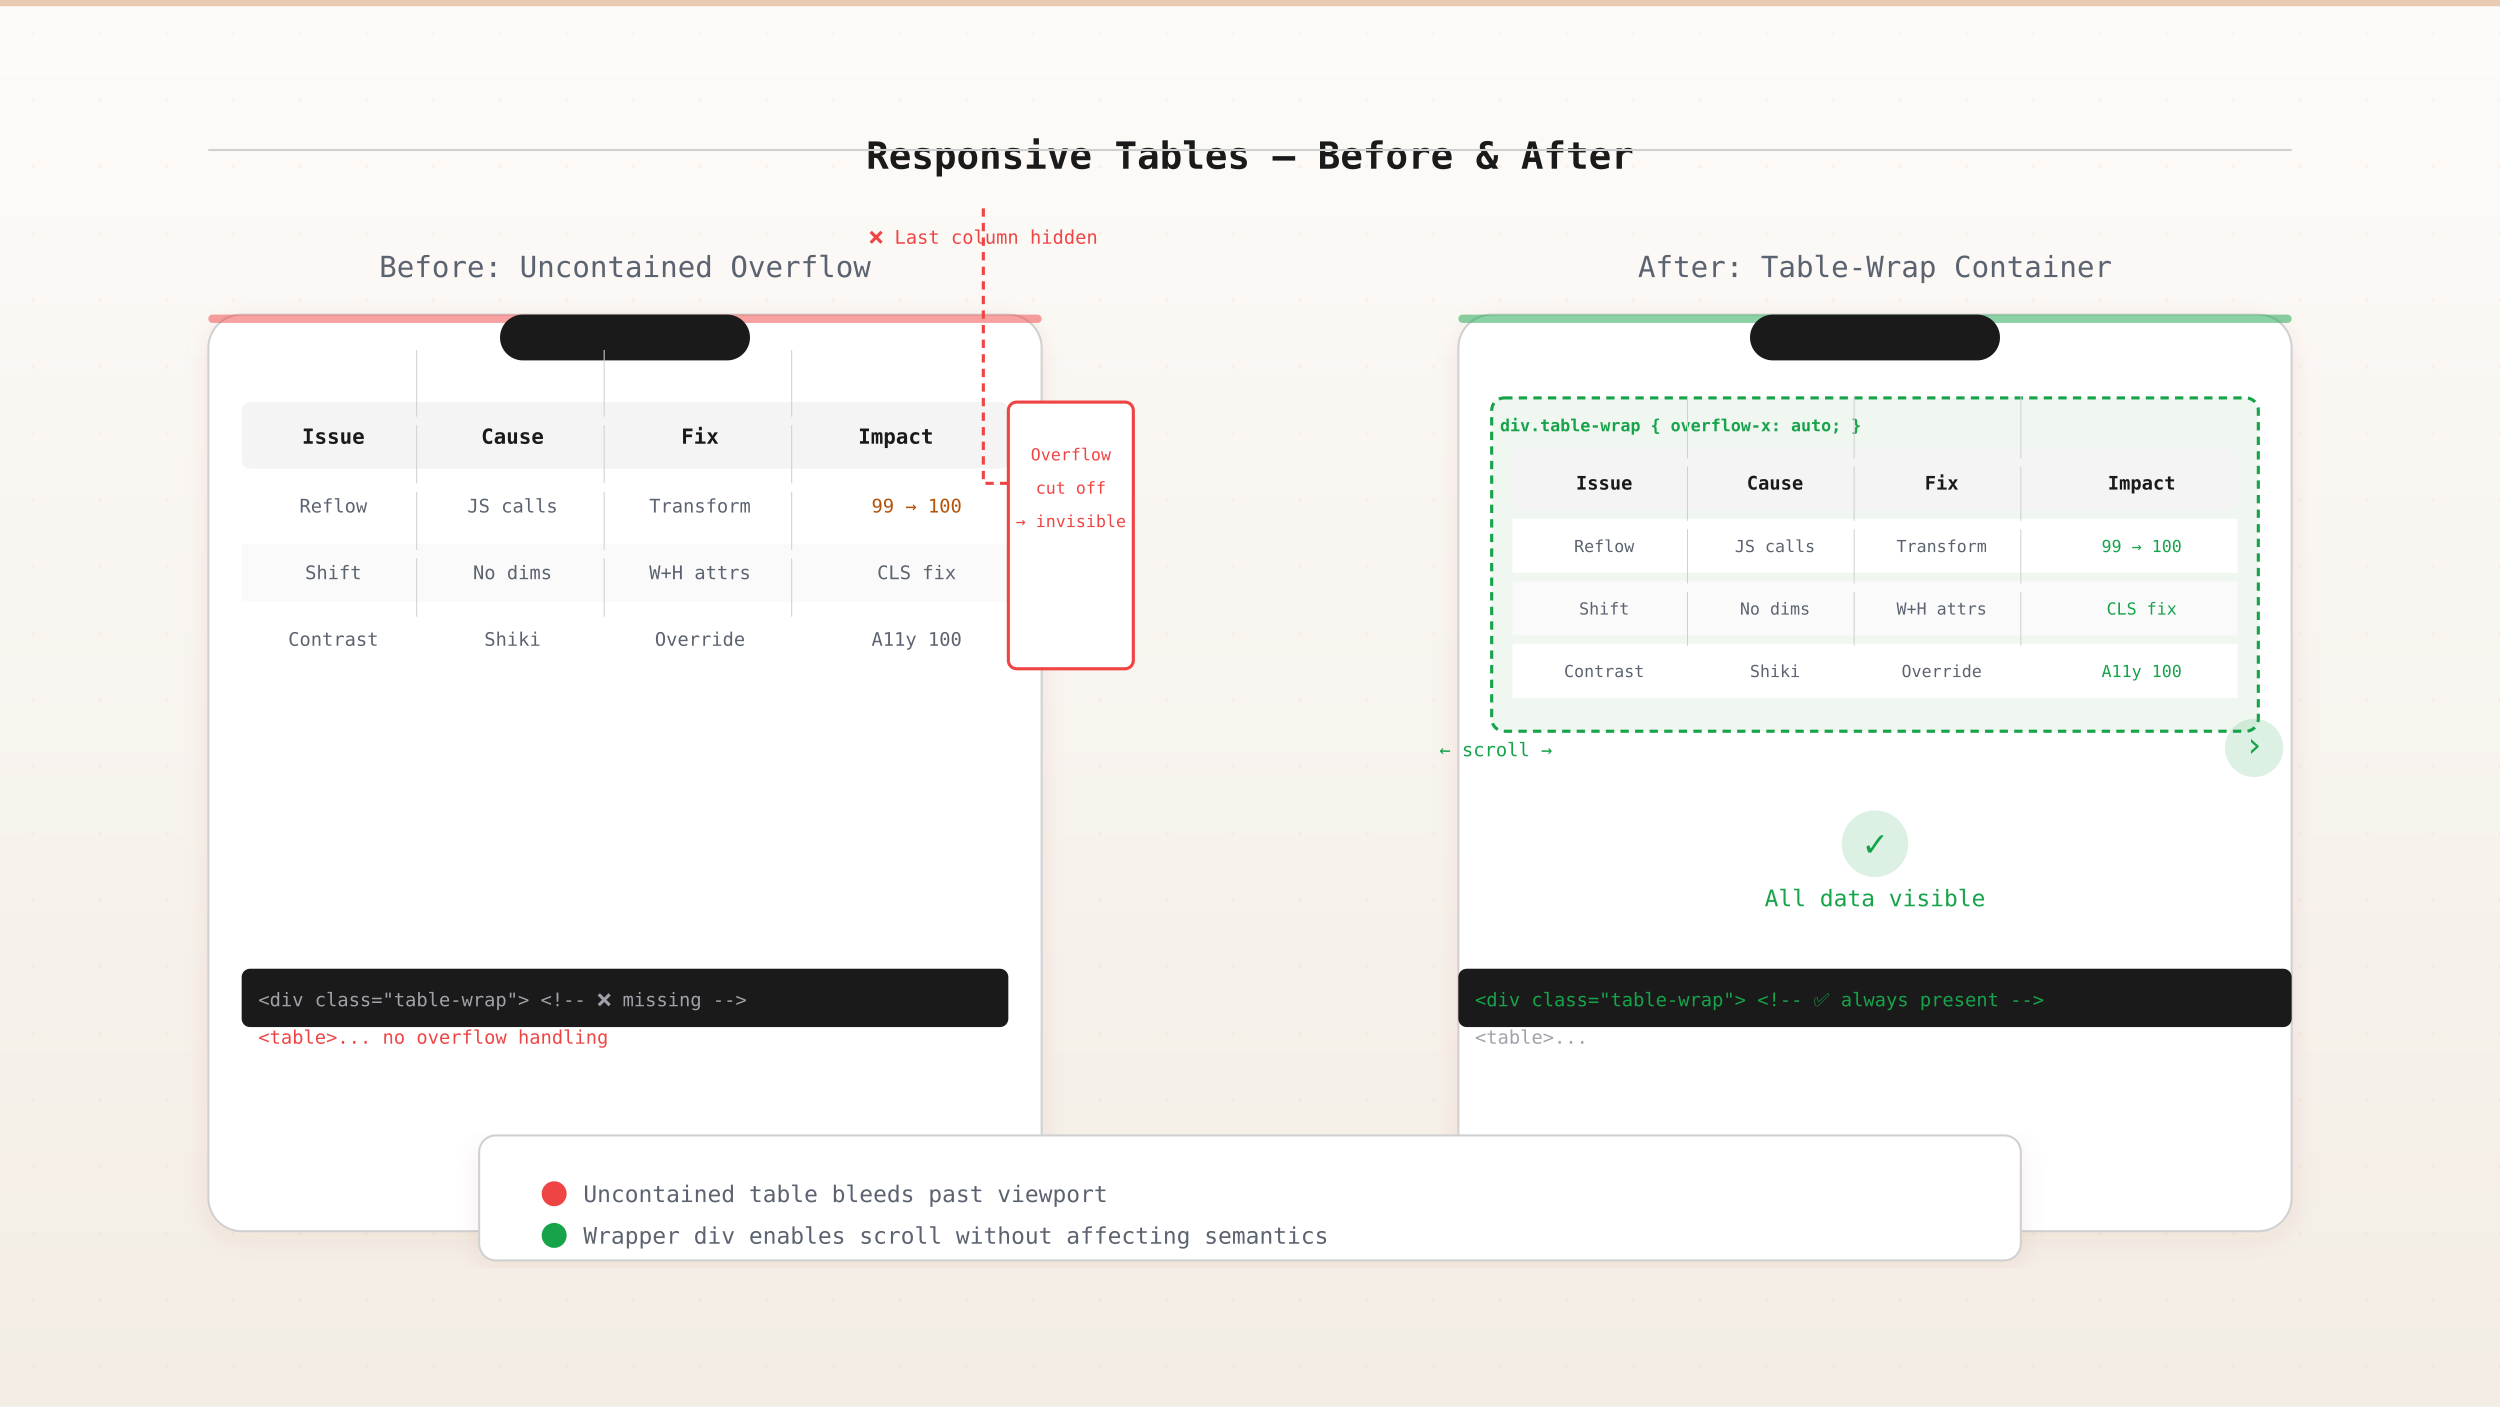
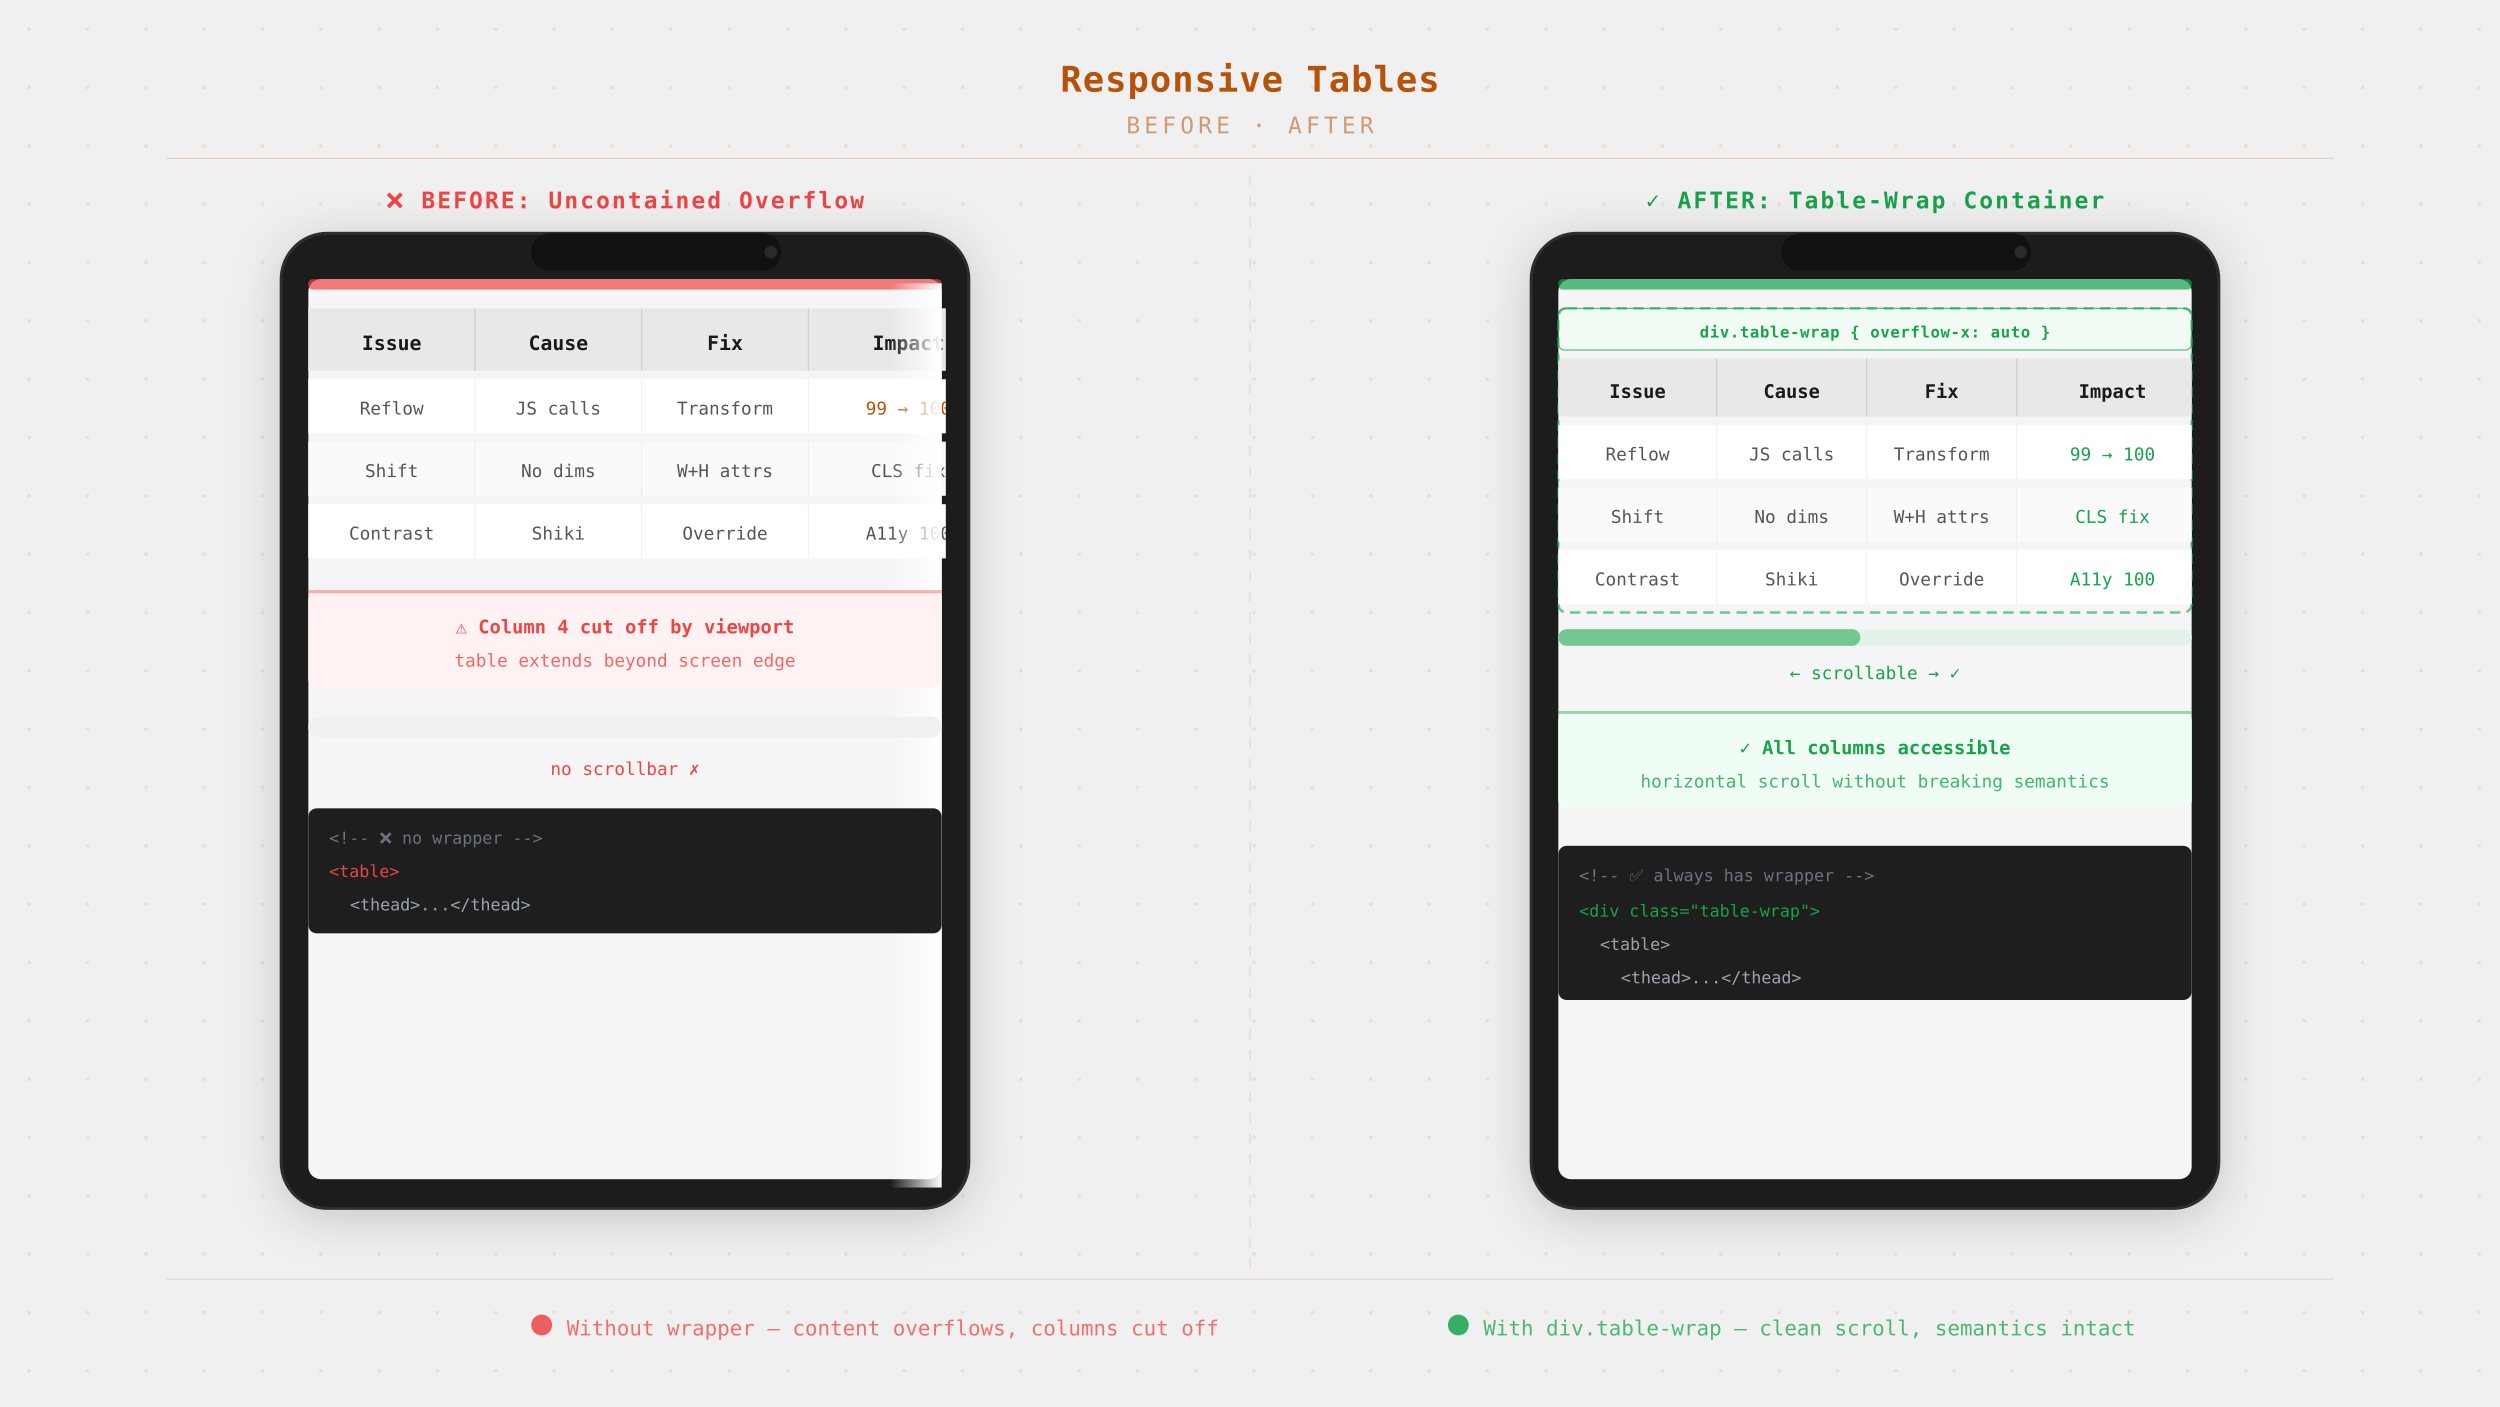
<svg xmlns="http://www.w3.org/2000/svg" width="1200" height="675" viewBox="0 0 1200 675" fill="none">
  <defs>
-     <linearGradient id="bgGrad" x1="0%" y1="0%" x2="0%" y2="100%">
-       <stop offset="0%" stop-color="#FDFBF9" />
-       <stop offset="100%" stop-color="#F3EDE4" />
+     <filter id="cardShadow" x="-8%" y="-8%" width="116%" height="116%">
+       <feDropShadow dx="0" dy="2" stdDeviation="8" flood-color="#000000" flood-opacity="0.12" />
+     </filter>
+     <filter id="phoneShadow" x="-8%" y="-8%" width="116%" height="116%">
+       <feDropShadow dx="0" dy="4" stdDeviation="12" flood-color="#000000" flood-opacity="0.18" />
+     </filter>
+     <pattern id="dotgrid" x="0" y="0" width="28" height="28" patternUnits="userSpaceOnUse">
+       <circle cx="14" cy="14" r="0.9" fill="#B45309" opacity="0.12" />
+     </pattern>
+     <linearGradient id="fadeRight" x1="0%" y1="0%" x2="100%" y2="0%">
+       <stop offset="60%" stop-color="#ffffff" stop-opacity="0" />
+       <stop offset="100%" stop-color="#ffffff" stop-opacity="1" />
    </linearGradient>
-     <filter id="cardShadow" x="-6%" y="-6%" width="112%" height="112%">
-       <feDropShadow dx="0" dy="3" stdDeviation="6" flood-color="#B45309" flood-opacity="0.08" />
-     </filter>
-     <pattern id="dotgrid" x="0" y="0" width="32" height="32" patternUnits="userSpaceOnUse">
-       <circle cx="16" cy="16" r="0.8" fill="#B45309" opacity="0.06" />
-     </pattern>
+     <clipPath id="leftScreenClip">
+       <rect x="146" y="136" width="308" height="436" />
+     </clipPath>
  </defs>
-   <rect width="1200" height="675" fill="url(#bgGrad)" />
  <rect width="1200" height="675" fill="url(#dotgrid)" />
-   <rect x="0" y="0" width="1200" height="3" fill="#B45309" opacity="0.3" />
-   <text x="600" y="81" text-anchor="middle" font-family="ui-monospace,monospace" font-size="18" fill="#1a1a1a" font-weight="700">Responsive Tables — Before &amp; After</text>
-   <line x1="100" y1="72" x2="1100" y2="72" stroke="#d0d0d0" stroke-width="1" />
-   <text x="300" y="133" text-anchor="middle" font-family="ui-monospace,monospace" font-size="14" fill="#5c6370">Before: Uncontained Overflow</text>
-   <rect x="100" y="151" width="400" height="440" rx="16" fill="#ffffff" stroke="#d0d0d0" stroke-width="1" filter="url(#cardShadow)" />
-   <rect x="100" y="151" width="400" height="4" rx="2" fill="#EF4444" opacity="0.5" />
-   <rect x="240" y="151" width="120" height="22" rx="11" fill="#1a1a1a" />
-   <rect x="116" y="193" width="368" height="32" fill="#f4f4f4" rx="4" />
-   <line x1="200" y1="168" x2="200" y2="200" stroke="#d0d0d0" stroke-width="0.5" />
-   <line x1="290" y1="168" x2="290" y2="200" stroke="#d0d0d0" stroke-width="0.5" />
-   <line x1="380" y1="168" x2="380" y2="200" stroke="#d0d0d0" stroke-width="0.5" />
-   <text x="160" y="213" text-anchor="middle" font-family="ui-monospace,monospace" font-size="10" fill="#1a1a1a" font-weight="600">Issue</text>
-   <text x="246" y="213" text-anchor="middle" font-family="ui-monospace,monospace" font-size="10" fill="#1a1a1a" font-weight="600">Cause</text>
-   <text x="336" y="213" text-anchor="middle" font-family="ui-monospace,monospace" font-size="10" fill="#1a1a1a" font-weight="600">Fix</text>
-   <text x="430" y="213" text-anchor="middle" font-family="ui-monospace,monospace" font-size="10" fill="#1a1a1a" font-weight="600">Impact</text>
-   <rect x="116" y="229" width="368" height="28" fill="#ffffff" rx="0" />
-   <line x1="200" y1="204" x2="200" y2="232" stroke="#d0d0d0" stroke-width="0.5" />
-   <line x1="290" y1="204" x2="290" y2="232" stroke="#d0d0d0" stroke-width="0.5" />
-   <line x1="380" y1="204" x2="380" y2="232" stroke="#d0d0d0" stroke-width="0.5" />
-   <text x="160" y="246" text-anchor="middle" font-family="ui-monospace,monospace" font-size="9" fill="#5c6370">Reflow</text>
-   <text x="246" y="246" text-anchor="middle" font-family="ui-monospace,monospace" font-size="9" fill="#5c6370">JS calls</text>
-   <text x="336" y="246" text-anchor="middle" font-family="ui-monospace,monospace" font-size="9" fill="#5c6370">Transform</text>
-   <text x="440" y="246" text-anchor="middle" font-family="ui-monospace,monospace" font-size="9" fill="#B45309">99 → 100</text>
-   <rect x="116" y="261" width="368" height="28" fill="#fafafa" rx="0" />
-   <line x1="200" y1="236" x2="200" y2="264" stroke="#d0d0d0" stroke-width="0.5" />
-   <line x1="290" y1="236" x2="290" y2="264" stroke="#d0d0d0" stroke-width="0.5" />
-   <line x1="380" y1="236" x2="380" y2="264" stroke="#d0d0d0" stroke-width="0.5" />
-   <text x="160" y="278" text-anchor="middle" font-family="ui-monospace,monospace" font-size="9" fill="#5c6370">Shift</text>
-   <text x="246" y="278" text-anchor="middle" font-family="ui-monospace,monospace" font-size="9" fill="#5c6370">No dims</text>
-   <text x="336" y="278" text-anchor="middle" font-family="ui-monospace,monospace" font-size="9" fill="#5c6370">W+H attrs</text>
-   <text x="440" y="278" text-anchor="middle" font-family="ui-monospace,monospace" font-size="9" fill="#5c6370">CLS fix</text>
-   <rect x="116" y="293" width="368" height="28" fill="#ffffff" rx="0" />
-   <line x1="200" y1="268" x2="200" y2="296" stroke="#d0d0d0" stroke-width="0.5" />
-   <line x1="290" y1="268" x2="290" y2="296" stroke="#d0d0d0" stroke-width="0.5" />
-   <line x1="380" y1="268" x2="380" y2="296" stroke="#d0d0d0" stroke-width="0.5" />
-   <text x="160" y="310" text-anchor="middle" font-family="ui-monospace,monospace" font-size="9" fill="#5c6370">Contrast</text>
-   <text x="246" y="310" text-anchor="middle" font-family="ui-monospace,monospace" font-size="9" fill="#5c6370">Shiki</text>
-   <text x="336" y="310" text-anchor="middle" font-family="ui-monospace,monospace" font-size="9" fill="#5c6370">Override</text>
-   <text x="440" y="310" text-anchor="middle" font-family="ui-monospace,monospace" font-size="9" fill="#5c6370">A11y 100</text>
-   <rect x="484" y="193" width="60" height="128" fill="#ffffff" stroke="#EF4444" stroke-width="1.5" rx="4" />
-   <text x="514" y="221" text-anchor="middle" font-family="ui-monospace,monospace" font-size="8" fill="#EF4444">Overflow</text>
-   <text x="514" y="237" text-anchor="middle" font-family="ui-monospace,monospace" font-size="8" fill="#EF4444">cut off</text>
-   <text x="514" y="253" text-anchor="middle" font-family="ui-monospace,monospace" font-size="8" fill="#EF4444">→ invisible</text>
-   <path d="M 484 232 L 472 232 L 472 98" stroke="#EF4444" stroke-width="1.5" fill="none" stroke-dasharray="4 3" />
-   <text x="472" y="117" text-anchor="middle" font-family="ui-monospace,monospace" font-size="9" fill="#EF4444">❌ Last column hidden</text>
-   <text x="900" y="133" text-anchor="middle" font-family="ui-monospace,monospace" font-size="14" fill="#5c6370">After: Table-Wrap Container</text>
-   <rect x="700" y="151" width="400" height="440" rx="16" fill="#ffffff" stroke="#d0d0d0" stroke-width="1" filter="url(#cardShadow)" />
-   <rect x="700" y="151" width="400" height="4" rx="2" fill="#16A34A" opacity="0.5" />
-   <rect x="840" y="151" width="120" height="22" rx="11" fill="#1a1a1a" />
-   <rect x="716" y="191" width="368" height="160" rx="6" fill="#f0f7f0" stroke="#16A34A" stroke-width="1.5" stroke-dasharray="4 3" />
-   <text x="720" y="207" font-family="ui-monospace,monospace" font-size="8" fill="#16A34A" font-weight="600">div.table-wrap { overflow-x: auto; }</text>
-   <rect x="726" y="215" width="348" height="30" fill="#f4f4f4" rx="4" />
-   <line x1="810" y1="190" x2="810" y2="220" stroke="#d0d0d0" stroke-width="0.5" />
-   <line x1="890" y1="190" x2="890" y2="220" stroke="#d0d0d0" stroke-width="0.5" />
-   <line x1="970" y1="190" x2="970" y2="220" stroke="#d0d0d0" stroke-width="0.5" />
-   <text x="770" y="235" text-anchor="middle" font-family="ui-monospace,monospace" font-size="9" fill="#1a1a1a" font-weight="600">Issue</text>
-   <text x="852" y="235" text-anchor="middle" font-family="ui-monospace,monospace" font-size="9" fill="#1a1a1a" font-weight="600">Cause</text>
-   <text x="932" y="235" text-anchor="middle" font-family="ui-monospace,monospace" font-size="9" fill="#1a1a1a" font-weight="600">Fix</text>
-   <text x="1028" y="235" text-anchor="middle" font-family="ui-monospace,monospace" font-size="9" fill="#1a1a1a" font-weight="600">Impact</text>
-   <rect x="726" y="249" width="348" height="26" fill="#ffffff" rx="0" />
-   <line x1="810" y1="224" x2="810" y2="250" stroke="#d0d0d0" stroke-width="0.5" />
-   <line x1="890" y1="224" x2="890" y2="250" stroke="#d0d0d0" stroke-width="0.5" />
-   <line x1="970" y1="224" x2="970" y2="250" stroke="#d0d0d0" stroke-width="0.5" />
-   <text x="770" y="265" text-anchor="middle" font-family="ui-monospace,monospace" font-size="8" fill="#5c6370">Reflow</text>
-   <text x="852" y="265" text-anchor="middle" font-family="ui-monospace,monospace" font-size="8" fill="#5c6370">JS calls</text>
-   <text x="932" y="265" text-anchor="middle" font-family="ui-monospace,monospace" font-size="8" fill="#5c6370">Transform</text>
-   <text x="1028" y="265" text-anchor="middle" font-family="ui-monospace,monospace" font-size="8" fill="#16A34A">99 → 100</text>
-   <rect x="726" y="279" width="348" height="26" fill="#fafafa" rx="0" />
-   <line x1="810" y1="254" x2="810" y2="280" stroke="#d0d0d0" stroke-width="0.5" />
-   <line x1="890" y1="254" x2="890" y2="280" stroke="#d0d0d0" stroke-width="0.5" />
-   <line x1="970" y1="254" x2="970" y2="280" stroke="#d0d0d0" stroke-width="0.5" />
-   <text x="770" y="295" text-anchor="middle" font-family="ui-monospace,monospace" font-size="8" fill="#5c6370">Shift</text>
-   <text x="852" y="295" text-anchor="middle" font-family="ui-monospace,monospace" font-size="8" fill="#5c6370">No dims</text>
-   <text x="932" y="295" text-anchor="middle" font-family="ui-monospace,monospace" font-size="8" fill="#5c6370">W+H attrs</text>
-   <text x="1028" y="295" text-anchor="middle" font-family="ui-monospace,monospace" font-size="8" fill="#16A34A">CLS fix</text>
-   <rect x="726" y="309" width="348" height="26" fill="#ffffff" rx="0" />
-   <line x1="810" y1="284" x2="810" y2="310" stroke="#d0d0d0" stroke-width="0.5" />
-   <line x1="890" y1="284" x2="890" y2="310" stroke="#d0d0d0" stroke-width="0.5" />
-   <line x1="970" y1="284" x2="970" y2="310" stroke="#d0d0d0" stroke-width="0.5" />
-   <text x="770" y="325" text-anchor="middle" font-family="ui-monospace,monospace" font-size="8" fill="#5c6370">Contrast</text>
-   <text x="852" y="325" text-anchor="middle" font-family="ui-monospace,monospace" font-size="8" fill="#5c6370">Shiki</text>
-   <text x="932" y="325" text-anchor="middle" font-family="ui-monospace,monospace" font-size="8" fill="#5c6370">Override</text>
-   <text x="1028" y="325" text-anchor="middle" font-family="ui-monospace,monospace" font-size="8" fill="#16A34A">A11y 100</text>
-   <rect x="1068" y="345" width="28" height="28" rx="14" fill="#16A34A" opacity="0.15" />
-   <text x="1082" y="363" text-anchor="middle" font-family="ui-monospace,monospace" font-size="16" fill="#16A34A">›</text>
-   <text x="718" y="363" text-anchor="middle" font-family="ui-monospace,monospace" font-size="9" fill="#16A34A">← scroll →</text>
-   <circle cx="900" cy="405" r="16" fill="#16A34A" opacity="0.15" />
-   <text x="900" y="411" text-anchor="middle" font-family="ui-monospace,monospace" font-size="18" fill="#16A34A">✓</text>
-   <text x="900" y="435" text-anchor="middle" font-family="ui-monospace,monospace" font-size="11" fill="#16A34A">All data visible</text>
-   <rect x="116" y="465" width="368" height="28" rx="4" fill="#1a1a1a" />
-   <text x="124" y="483" font-family="ui-monospace,monospace" font-size="9" fill="#a1a1aa">&lt;div class="table-wrap"&gt;  &lt;!-- ❌ missing --&gt;</text>
-   <text x="124" y="501" font-family="ui-monospace,monospace" font-size="9" fill="#EF4444">&lt;table&gt;... no overflow handling</text>
-   <rect x="700" y="465" width="400" height="28" rx="4" fill="#1a1a1a" />
-   <text x="708" y="483" font-family="ui-monospace,monospace" font-size="9" fill="#16A34A"> &lt;div class="table-wrap"&gt;  &lt;!-- ✅ always present --&gt;</text>
-   <text x="708" y="501" font-family="ui-monospace,monospace" font-size="9" fill="#a1a1aa">   &lt;table&gt;... </text>
-   <rect x="230" y="545" width="740" height="60" rx="8" fill="#ffffff" stroke="#d0d0d0" stroke-width="1" filter="url(#cardShadow)" />
-   <circle cx="266" cy="573" r="6" fill="#EF4444" />
-   <text x="280" y="577" font-family="ui-monospace,monospace" font-size="11" fill="#5c6370">Uncontained table bleeds past viewport</text>
-   <circle cx="266" cy="593" r="6" fill="#16A34A" />
-   <text x="280" y="597" font-family="ui-monospace,monospace" font-size="11" fill="#5c6370">Wrapper div enables scroll without affecting semantics</text>
+   <text x="600" y="44" text-anchor="middle" font-family="ui-monospace,monospace" font-size="17" font-weight="700" fill="#B45309" letter-spacing="0.5">Responsive Tables</text>
+   <text x="600" y="64" text-anchor="middle" font-family="ui-monospace,monospace" font-size="11" fill="#B45309" opacity="0.55" letter-spacing="2">BEFORE  ·  AFTER</text>
+   <line x1="80" y1="76" x2="1120" y2="76" stroke="#B45309" stroke-width="0.5" opacity="0.25" />
+   <line x1="600" y1="84" x2="600" y2="612" stroke="#B45309" stroke-width="0.5" opacity="0.2" stroke-dasharray="5 5" />
+   <text x="300" y="100" text-anchor="middle" font-family="ui-monospace,monospace" font-size="11" font-weight="600" fill="#EF4444" letter-spacing="1">❌  BEFORE: Uncontained Overflow</text>
+   <rect x="135" y="112" width="330" height="468" rx="22" fill="#1a1a1a" stroke="#2e2e2e" stroke-width="1.5" filter="url(#phoneShadow)" />
+   <rect x="148" y="134" width="304" height="432" rx="6" fill="#f5f5f5" />
+   <rect x="148" y="134" width="304" height="5" rx="2" fill="#EF4444" opacity="0.7" />
+   <rect x="255" y="112" width="120" height="18" rx="9" fill="#111111" />
+   <circle cx="370" cy="121" r="3" fill="#2a2a2a" />
+   <g clip-path="url(#leftScreenClip)">
+     <rect x="148" y="148" width="380" height="30" fill="#e8e8e8" />
+     <line x1="228" y1="148" x2="228" y2="178" stroke="#cccccc" stroke-width="0.5" />
+     <line x1="308" y1="148" x2="308" y2="178" stroke="#cccccc" stroke-width="0.5" />
+     <line x1="388" y1="148" x2="388" y2="178" stroke="#cccccc" stroke-width="0.5" />
+     <text x="188" y="168" text-anchor="middle" font-family="ui-monospace,monospace" font-size="9.5" fill="#1a1a1a" font-weight="600">Issue</text>
+     <text x="268" y="168" text-anchor="middle" font-family="ui-monospace,monospace" font-size="9.5" fill="#1a1a1a" font-weight="600">Cause</text>
+     <text x="348" y="168" text-anchor="middle" font-family="ui-monospace,monospace" font-size="9.5" fill="#1a1a1a" font-weight="600">Fix</text>
+     <text x="436" y="168" text-anchor="middle" font-family="ui-monospace,monospace" font-size="9.5" fill="#1a1a1a" font-weight="600">Impact</text>
+     <rect x="148" y="182" width="380" height="26" fill="#ffffff" />
+     <line x1="228" y1="182" x2="228" y2="208" stroke="#eeeeee" stroke-width="0.5" />
+     <line x1="308" y1="182" x2="308" y2="208" stroke="#eeeeee" stroke-width="0.5" />
+     <line x1="388" y1="182" x2="388" y2="208" stroke="#eeeeee" stroke-width="0.5" />
+     <text x="188" y="199" text-anchor="middle" font-family="ui-monospace,monospace" font-size="8.5" fill="#555">Reflow</text>
+     <text x="268" y="199" text-anchor="middle" font-family="ui-monospace,monospace" font-size="8.5" fill="#555">JS calls</text>
+     <text x="348" y="199" text-anchor="middle" font-family="ui-monospace,monospace" font-size="8.5" fill="#555">Transform</text>
+     <text x="436" y="199" text-anchor="middle" font-family="ui-monospace,monospace" font-size="8.5" fill="#B45309">99 → 100</text>
+     <rect x="148" y="212" width="380" height="26" fill="#fafafa" />
+     <line x1="228" y1="212" x2="228" y2="238" stroke="#eeeeee" stroke-width="0.5" />
+     <line x1="308" y1="212" x2="308" y2="238" stroke="#eeeeee" stroke-width="0.5" />
+     <line x1="388" y1="212" x2="388" y2="238" stroke="#eeeeee" stroke-width="0.5" />
+     <text x="188" y="229" text-anchor="middle" font-family="ui-monospace,monospace" font-size="8.5" fill="#555">Shift</text>
+     <text x="268" y="229" text-anchor="middle" font-family="ui-monospace,monospace" font-size="8.5" fill="#555">No dims</text>
+     <text x="348" y="229" text-anchor="middle" font-family="ui-monospace,monospace" font-size="8.5" fill="#555">W+H attrs</text>
+     <text x="436" y="229" text-anchor="middle" font-family="ui-monospace,monospace" font-size="8.5" fill="#555">CLS fix</text>
+     <rect x="148" y="242" width="380" height="26" fill="#ffffff" />
+     <line x1="228" y1="242" x2="228" y2="268" stroke="#eeeeee" stroke-width="0.5" />
+     <line x1="308" y1="242" x2="308" y2="268" stroke="#eeeeee" stroke-width="0.5" />
+     <line x1="388" y1="242" x2="388" y2="268" stroke="#eeeeee" stroke-width="0.5" />
+     <text x="188" y="259" text-anchor="middle" font-family="ui-monospace,monospace" font-size="8.5" fill="#555">Contrast</text>
+     <text x="268" y="259" text-anchor="middle" font-family="ui-monospace,monospace" font-size="8.5" fill="#555">Shiki</text>
+     <text x="348" y="259" text-anchor="middle" font-family="ui-monospace,monospace" font-size="8.5" fill="#555">Override</text>
+     <text x="436" y="259" text-anchor="middle" font-family="ui-monospace,monospace" font-size="8.5" fill="#555">A11y 100</text>
+     <rect x="390" y="134" width="62" height="436" fill="url(#fadeRight)" />
+     <rect x="148" y="284" width="304" height="46" rx="4" fill="#FEF2F2" />
+     <line x1="148" y1="284" x2="452" y2="284" stroke="#EF4444" stroke-width="1.5" opacity="0.4" />
+     <text x="300" y="304" text-anchor="middle" font-family="ui-monospace,monospace" font-size="9" fill="#EF4444" font-weight="600">⚠  Column 4 cut off by viewport</text>
+     <text x="300" y="320" text-anchor="middle" font-family="ui-monospace,monospace" font-size="8.5" fill="#EF4444" opacity="0.8">table extends beyond screen edge</text>
+     <rect x="148" y="344" width="304" height="10" rx="5" fill="#f0f0f0" />
+     <text x="300" y="372" text-anchor="middle" font-family="ui-monospace,monospace" font-size="8.5" fill="#EF4444">no scrollbar  ✗</text>
+     <rect x="148" y="388" width="304" height="60" rx="4" fill="#1e1e1e" />
+     <text x="158" y="405" font-family="ui-monospace,monospace" font-size="8" fill="#6b7280">&lt;!-- ❌ no wrapper --&gt;</text>
+     <text x="158" y="421" font-family="ui-monospace,monospace" font-size="8" fill="#EF4444">&lt;table&gt;</text>
+     <text x="168" y="437" font-family="ui-monospace,monospace" font-size="8" fill="#9ca3af">  &lt;thead&gt;...&lt;/thead&gt;</text>
+   </g>
+   <text x="900" y="100" text-anchor="middle" font-family="ui-monospace,monospace" font-size="11" font-weight="600" fill="#16A34A" letter-spacing="1">✓  AFTER: Table-Wrap Container</text>
+   <rect x="735" y="112" width="330" height="468" rx="22" fill="#1a1a1a" stroke="#2e2e2e" stroke-width="1.5" filter="url(#phoneShadow)" />
+   <rect x="748" y="134" width="304" height="432" rx="6" fill="#f5f5f5" />
+   <rect x="748" y="134" width="304" height="5" rx="2" fill="#16A34A" opacity="0.7" />
+   <rect x="855" y="112" width="120" height="18" rx="9" fill="#111111" />
+   <circle cx="970" cy="121" r="3" fill="#2a2a2a" />
+   <rect x="748" y="148" width="304" height="20" rx="3" fill="#f0fdf4" stroke="#16A34A" stroke-width="0.5" opacity="0.8" />
+   <text x="900" y="162" text-anchor="middle" font-family="ui-monospace,monospace" font-size="7.5" fill="#16A34A" font-weight="600" letter-spacing="0.3">div.table-wrap  {  overflow-x: auto  }</text>
+   <rect x="748" y="148" width="304" height="146" rx="4" fill="none" stroke="#16A34A" stroke-width="1.2" stroke-dasharray="5 3" opacity="0.6" />
+   <rect x="748" y="172" width="304" height="28" fill="#e8e8e8" rx="2" />
+   <line x1="824" y1="172" x2="824" y2="200" stroke="#cccccc" stroke-width="0.5" />
+   <line x1="896" y1="172" x2="896" y2="200" stroke="#cccccc" stroke-width="0.5" />
+   <line x1="968" y1="172" x2="968" y2="200" stroke="#cccccc" stroke-width="0.5" />
+   <text x="786" y="191" text-anchor="middle" font-family="ui-monospace,monospace" font-size="9" fill="#1a1a1a" font-weight="600">Issue</text>
+   <text x="860" y="191" text-anchor="middle" font-family="ui-monospace,monospace" font-size="9" fill="#1a1a1a" font-weight="600">Cause</text>
+   <text x="932" y="191" text-anchor="middle" font-family="ui-monospace,monospace" font-size="9" fill="#1a1a1a" font-weight="600">Fix</text>
+   <text x="1014" y="191" text-anchor="middle" font-family="ui-monospace,monospace" font-size="9" fill="#1a1a1a" font-weight="600">Impact</text>
+   <rect x="748" y="204" width="304" height="26" fill="#ffffff" />
+   <line x1="824" y1="204" x2="824" y2="230" stroke="#eeeeee" stroke-width="0.5" />
+   <line x1="896" y1="204" x2="896" y2="230" stroke="#eeeeee" stroke-width="0.5" />
+   <line x1="968" y1="204" x2="968" y2="230" stroke="#eeeeee" stroke-width="0.5" />
+   <text x="786" y="221" text-anchor="middle" font-family="ui-monospace,monospace" font-size="8.5" fill="#555">Reflow</text>
+   <text x="860" y="221" text-anchor="middle" font-family="ui-monospace,monospace" font-size="8.5" fill="#555">JS calls</text>
+   <text x="932" y="221" text-anchor="middle" font-family="ui-monospace,monospace" font-size="8.5" fill="#555">Transform</text>
+   <text x="1014" y="221" text-anchor="middle" font-family="ui-monospace,monospace" font-size="8.5" fill="#16A34A">99 → 100</text>
+   <rect x="748" y="234" width="304" height="26" fill="#fafafa" />
+   <line x1="824" y1="234" x2="824" y2="260" stroke="#eeeeee" stroke-width="0.5" />
+   <line x1="896" y1="234" x2="896" y2="260" stroke="#eeeeee" stroke-width="0.5" />
+   <line x1="968" y1="234" x2="968" y2="260" stroke="#eeeeee" stroke-width="0.5" />
+   <text x="786" y="251" text-anchor="middle" font-family="ui-monospace,monospace" font-size="8.5" fill="#555">Shift</text>
+   <text x="860" y="251" text-anchor="middle" font-family="ui-monospace,monospace" font-size="8.5" fill="#555">No dims</text>
+   <text x="932" y="251" text-anchor="middle" font-family="ui-monospace,monospace" font-size="8.5" fill="#555">W+H attrs</text>
+   <text x="1014" y="251" text-anchor="middle" font-family="ui-monospace,monospace" font-size="8.5" fill="#16A34A">CLS fix</text>
+   <rect x="748" y="264" width="304" height="26" fill="#ffffff" />
+   <line x1="824" y1="264" x2="824" y2="290" stroke="#eeeeee" stroke-width="0.5" />
+   <line x1="896" y1="264" x2="896" y2="290" stroke="#eeeeee" stroke-width="0.5" />
+   <line x1="968" y1="264" x2="968" y2="290" stroke="#eeeeee" stroke-width="0.5" />
+   <text x="786" y="281" text-anchor="middle" font-family="ui-monospace,monospace" font-size="8.5" fill="#555">Contrast</text>
+   <text x="860" y="281" text-anchor="middle" font-family="ui-monospace,monospace" font-size="8.5" fill="#555">Shiki</text>
+   <text x="932" y="281" text-anchor="middle" font-family="ui-monospace,monospace" font-size="8.5" fill="#555">Override</text>
+   <text x="1014" y="281" text-anchor="middle" font-family="ui-monospace,monospace" font-size="8.5" fill="#16A34A">A11y 100</text>
+   <rect x="748" y="302" width="304" height="8" rx="4" fill="#e2f4ea" />
+   <rect x="748" y="302" width="145" height="8" rx="4" fill="#16A34A" opacity="0.55" />
+   <text x="900" y="326" text-anchor="middle" font-family="ui-monospace,monospace" font-size="8.5" fill="#16A34A">← scrollable →  ✓</text>
+   <rect x="748" y="342" width="304" height="46" rx="4" fill="#F0FDF4" />
+   <line x1="748" y1="342" x2="1052" y2="342" stroke="#16A34A" stroke-width="1.5" opacity="0.4" />
+   <text x="900" y="362" text-anchor="middle" font-family="ui-monospace,monospace" font-size="9" fill="#16A34A" font-weight="600">✓  All columns accessible</text>
+   <text x="900" y="378" text-anchor="middle" font-family="ui-monospace,monospace" font-size="8.5" fill="#16A34A" opacity="0.8">horizontal scroll without breaking semantics</text>
+   <rect x="748" y="406" width="304" height="74" rx="4" fill="#1e1e1e" />
+   <text x="758" y="423" font-family="ui-monospace,monospace" font-size="8" fill="#6b7280">&lt;!-- ✅ always has wrapper --&gt;</text>
+   <text x="758" y="440" font-family="ui-monospace,monospace" font-size="8" fill="#16A34A">&lt;div class="table-wrap"&gt;</text>
+   <text x="768" y="456" font-family="ui-monospace,monospace" font-size="8" fill="#9ca3af">  &lt;table&gt;</text>
+   <text x="778" y="472" font-family="ui-monospace,monospace" font-size="8" fill="#9ca3af">    &lt;thead&gt;...&lt;/thead&gt;</text>
+   <line x1="80" y1="614" x2="1120" y2="614" stroke="#B45309" stroke-width="0.5" opacity="0.2" />
+   <circle cx="260" cy="636" r="5" fill="#EF4444" opacity="0.85" />
+   <text x="272" y="641" font-family="ui-monospace,monospace" font-size="10" fill="#EF4444" opacity="0.75">Without wrapper — content overflows, columns cut off</text>
+   <circle cx="700" cy="636" r="5" fill="#16A34A" opacity="0.85" />
+   <text x="712" y="641" font-family="ui-monospace,monospace" font-size="10" fill="#16A34A" opacity="0.75">With div.table-wrap — clean scroll, semantics intact</text>
</svg>
